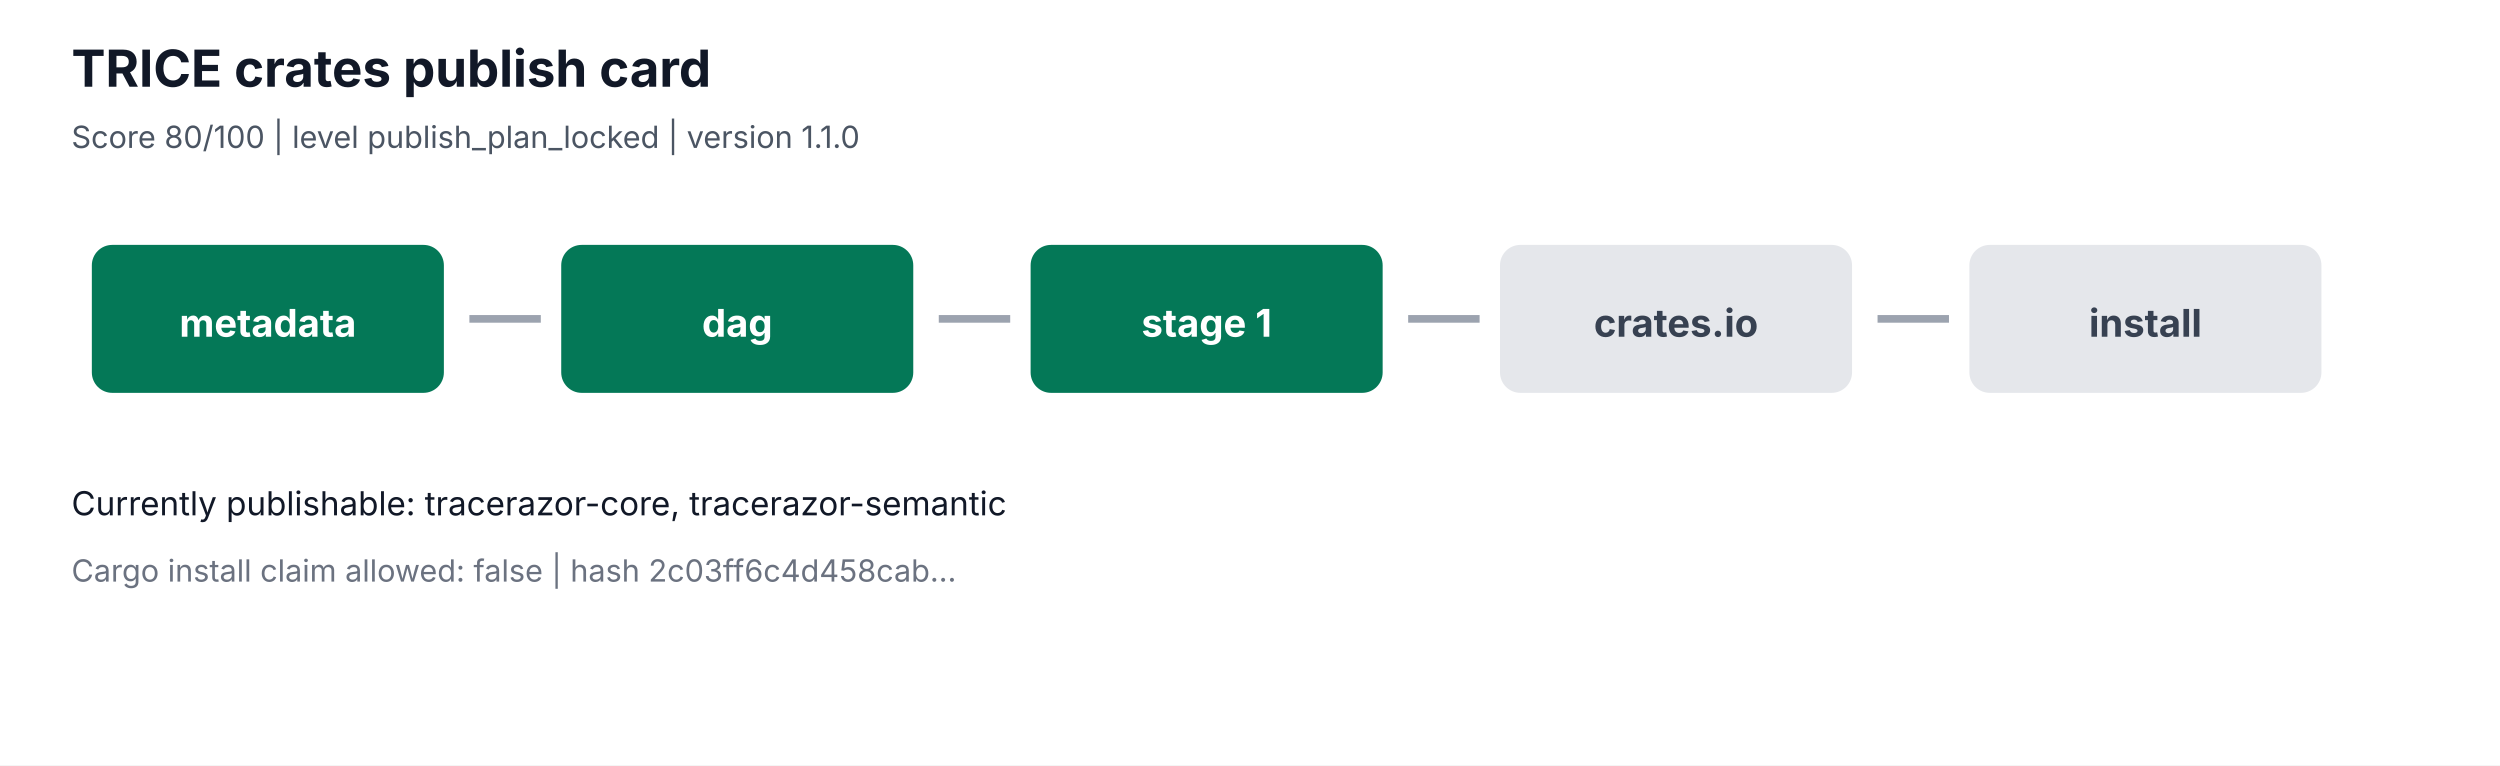
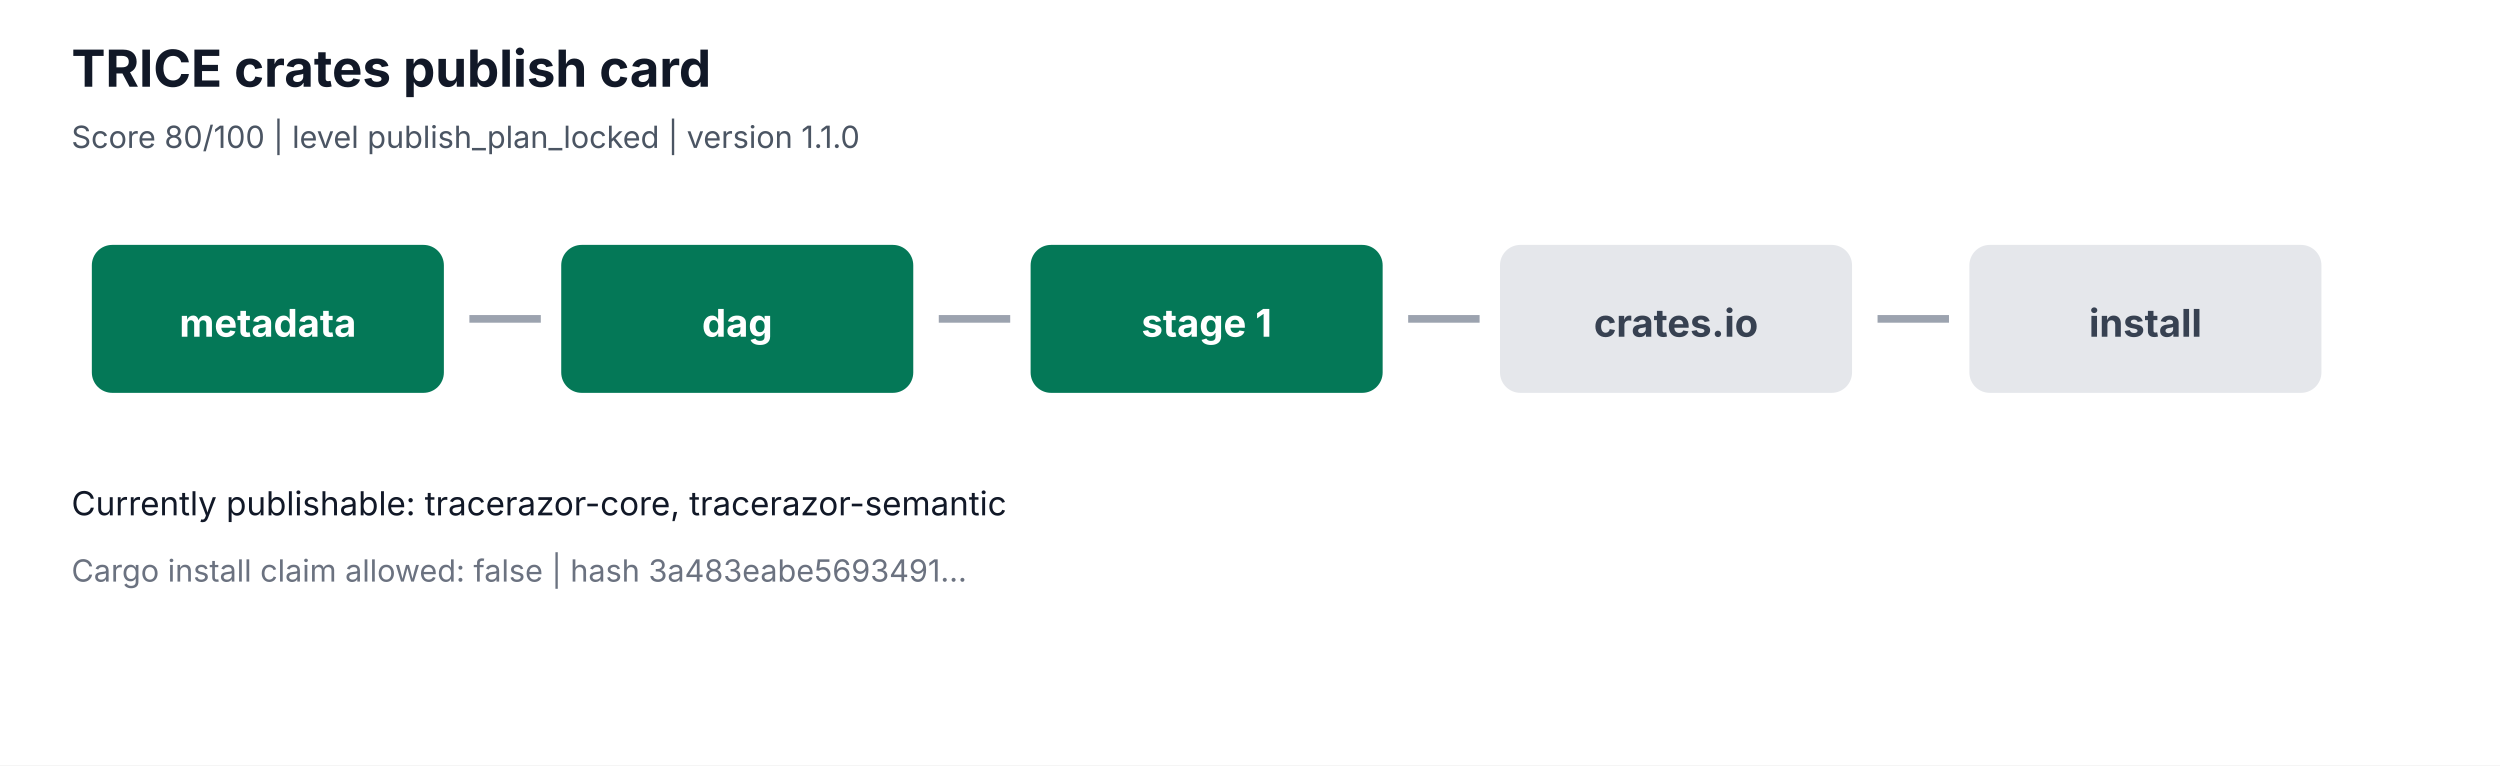
<svg xmlns="http://www.w3.org/2000/svg" width="980" height="300" viewBox="0 0 980 300">
  <rect width="100%" height="100%" fill="#ffffff" />
  <text x="28" y="34" font-family="Inter,Segoe UI,Arial" font-size="20" font-weight="700" fill="#111827">TRICE crates publish card</text>
  <text x="28" y="58" font-family="Inter,Segoe UI,Arial" font-size="12" fill="#4b5563">Score 80/100 | level publish_plan_locked | version 1.1.0</text>
  <rect x="36" y="96" width="138" height="58" rx="8" fill="#047857" />
  <text x="105" y="132" text-anchor="middle" font-family="Inter,Segoe UI,Arial" font-size="15" font-weight="700" fill="#ffffff">metadata</text>
  <line x1="184" y1="125" x2="212" y2="125" stroke="#9ca3af" stroke-width="3" />
  <rect x="220" y="96" width="138" height="58" rx="8" fill="#047857" />
  <text x="289" y="132" text-anchor="middle" font-family="Inter,Segoe UI,Arial" font-size="15" font-weight="700" fill="#ffffff">dag</text>
  <line x1="368" y1="125" x2="396" y2="125" stroke="#9ca3af" stroke-width="3" />
  <rect x="404" y="96" width="138" height="58" rx="8" fill="#047857" />
  <text x="473" y="132" text-anchor="middle" font-family="Inter,Segoe UI,Arial" font-size="15" font-weight="700" fill="#ffffff">stage 1</text>
  <line x1="552" y1="125" x2="580" y2="125" stroke="#9ca3af" stroke-width="3" />
  <rect x="588" y="96" width="138" height="58" rx="8" fill="#e5e7eb" />
  <text x="657" y="132" text-anchor="middle" font-family="Inter,Segoe UI,Arial" font-size="15" font-weight="700" fill="#374151">crates.io</text>
  <line x1="736" y1="125" x2="764" y2="125" stroke="#9ca3af" stroke-width="3" />
  <rect x="772" y="96" width="138" height="58" rx="8" fill="#e5e7eb" />
  <text x="841" y="132" text-anchor="middle" font-family="Inter,Segoe UI,Arial" font-size="15" font-weight="700" fill="#374151">install</text>
  <text x="28" y="202" font-family="Inter,Segoe UI,Arial" font-size="13" fill="#111827">Currently publishable: tracerazor-core, tracerazor-semantic</text>
-   <text x="28" y="228" font-family="Inter,Segoe UI,Arial" font-size="12" fill="#6b7280">Cargo install claim allowed: false | hash 2c03ff6c4d458cab...</text>
+   <text x="28" y="228" font-family="Inter,Segoe UI,Arial" font-size="12" fill="#6b7280">Cargo install claim allowed: false | hash 3a483eabe5693491...</text>
</svg>
